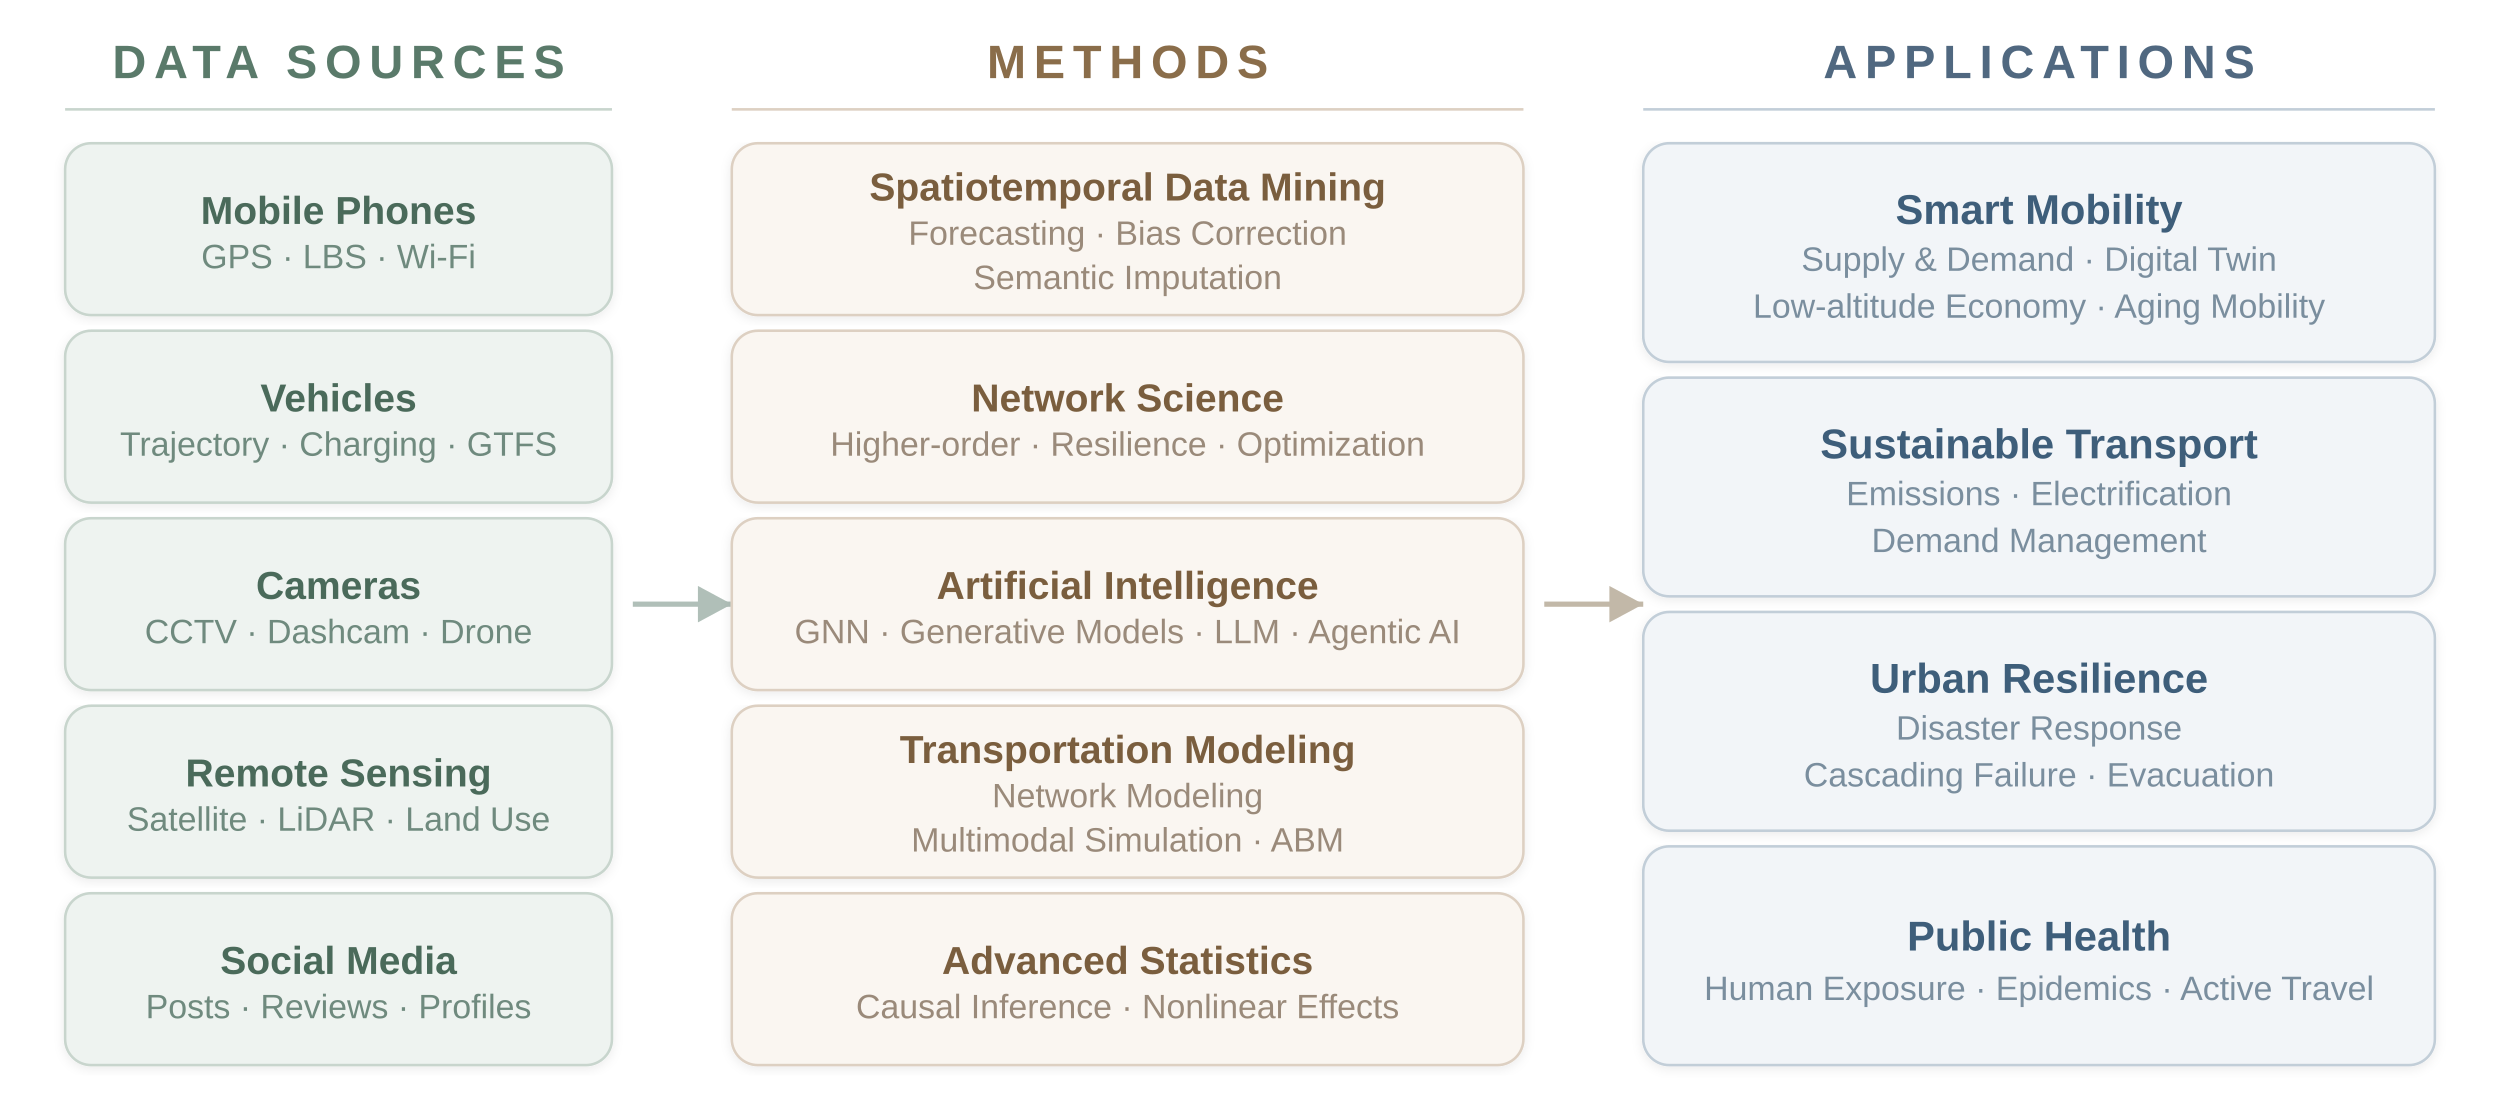
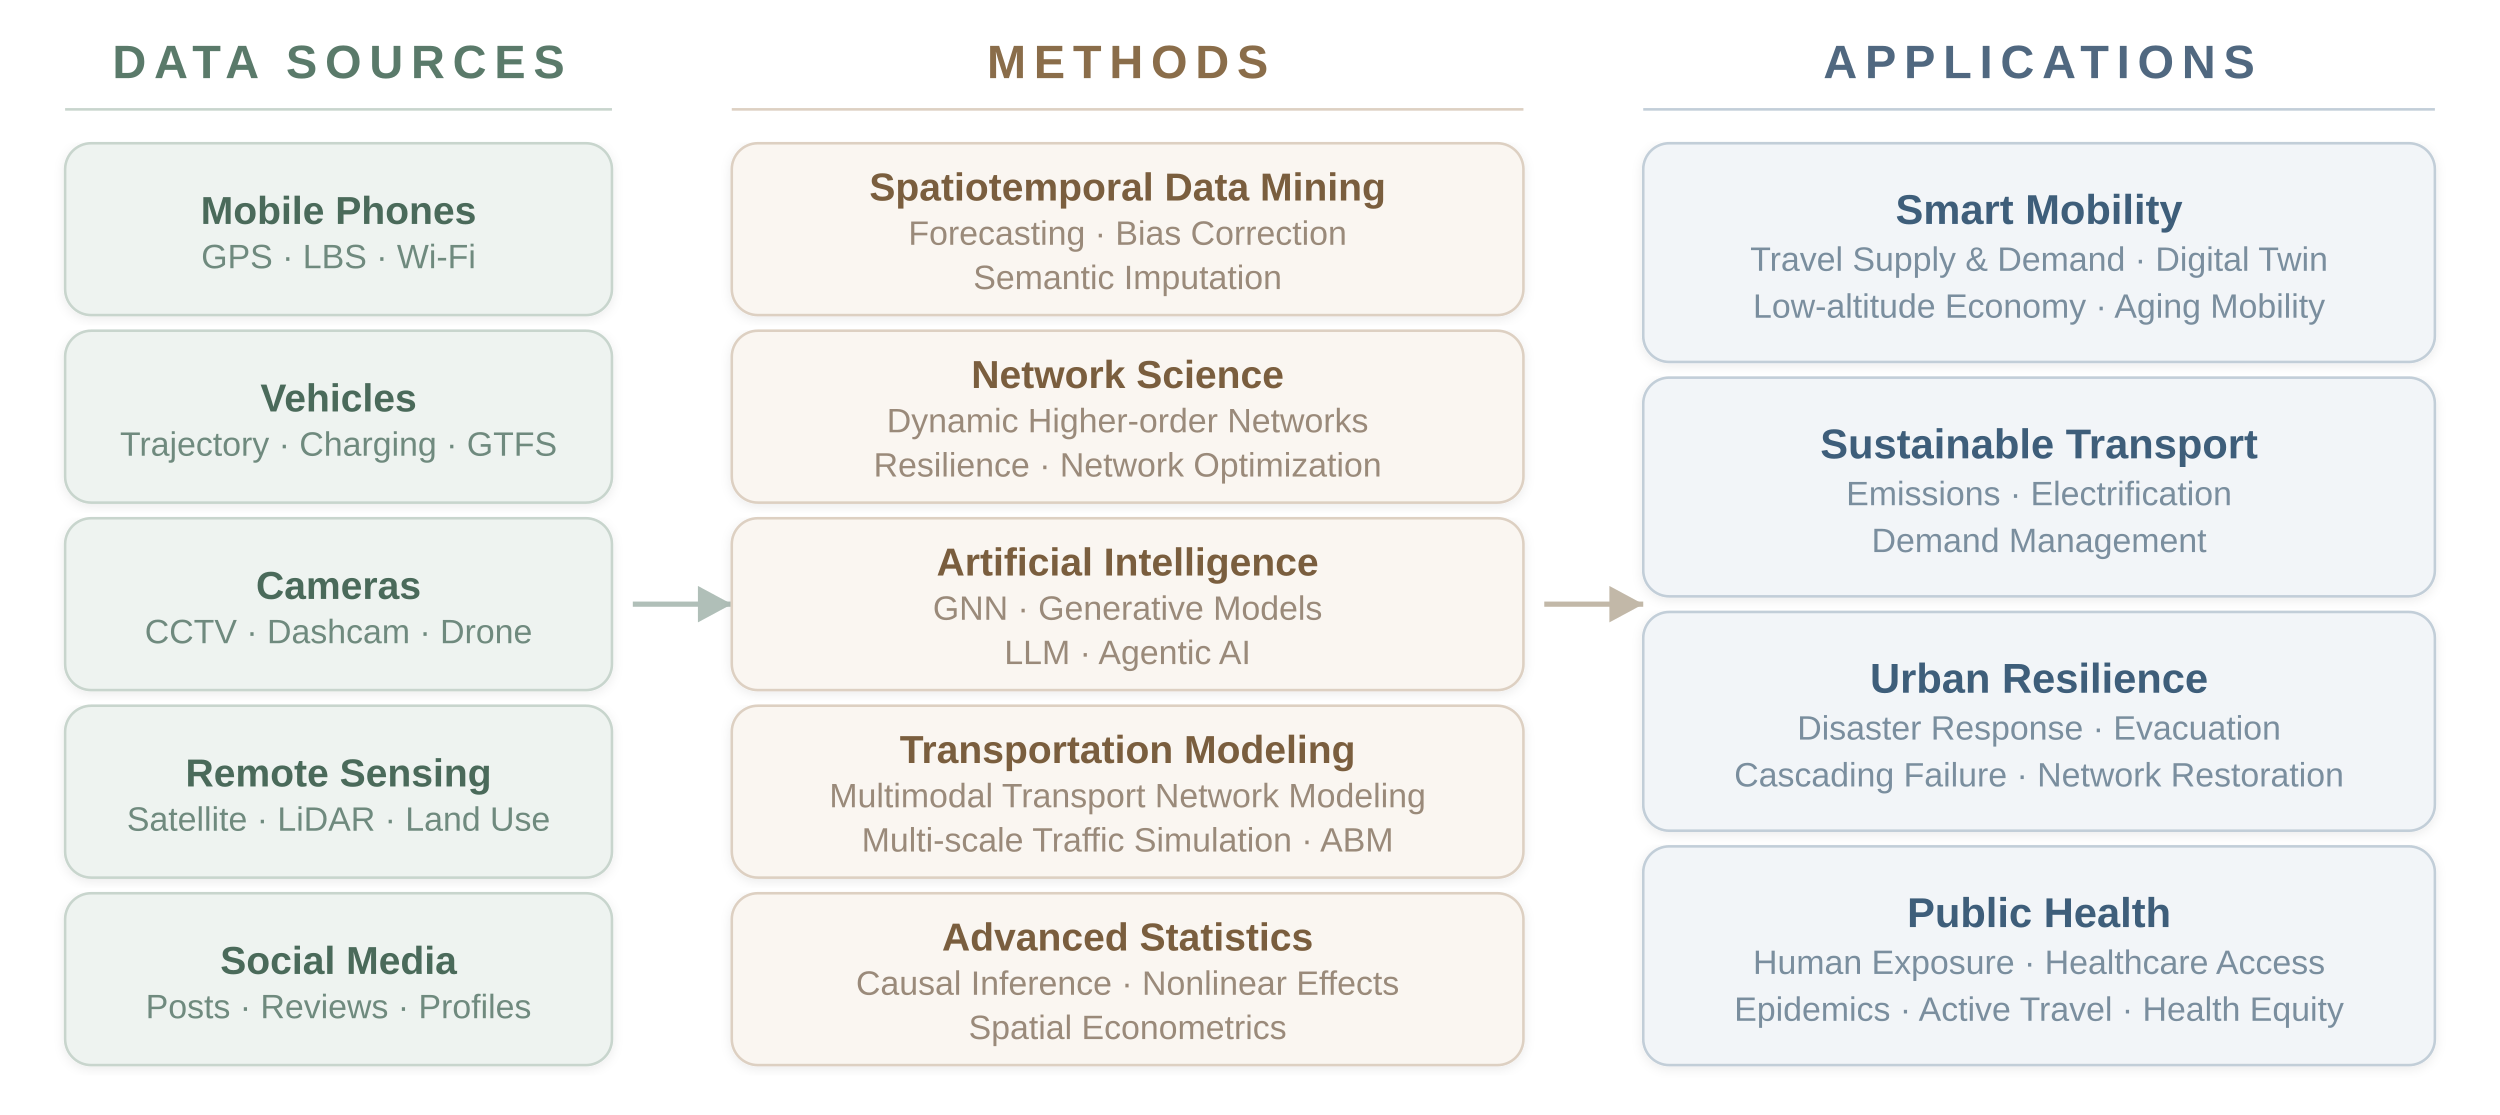
<svg xmlns="http://www.w3.org/2000/svg" viewBox="0 0 960 428" font-family="'Segoe UI', 'Helvetica Neue', Arial, sans-serif">
  <defs>
    <filter id="s" x="-2%" y="-2%" width="104%" height="108%">
      <feDropShadow dx="0" dy="1" stdDeviation="2" flood-opacity="0.08" />
    </filter>
  </defs>
  <text x="130" y="30" text-anchor="middle" fill="#5a7a6a" font-size="18" font-weight="700" letter-spacing="3">DATA SOURCES</text>
  <line x1="25" y1="42" x2="235" y2="42" stroke="#c8d5cd" stroke-width="1" />
  <rect x="25" y="55" width="210" height="66" rx="10" fill="#eef3f0" stroke="#c8d5cd" stroke-width="1" filter="url(#s)" />
  <text x="130" y="86" text-anchor="middle" fill="#4a6a5a" font-size="15" font-weight="700">Mobile Phones</text>
  <text x="130" y="103" text-anchor="middle" fill="#6f8a7e" font-size="13">GPS · LBS · Wi-Fi</text>
  <rect x="25" y="127" width="210" height="66" rx="10" fill="#eef3f0" stroke="#c8d5cd" stroke-width="1" filter="url(#s)" />
  <text x="130" y="158" text-anchor="middle" fill="#4a6a5a" font-size="15" font-weight="700">Vehicles</text>
  <text x="130" y="175" text-anchor="middle" fill="#6f8a7e" font-size="13">Trajectory · Charging · GTFS</text>
  <rect x="25" y="199" width="210" height="66" rx="10" fill="#eef3f0" stroke="#c8d5cd" stroke-width="1" filter="url(#s)" />
  <text x="130" y="230" text-anchor="middle" fill="#4a6a5a" font-size="15" font-weight="700">Cameras</text>
  <text x="130" y="247" text-anchor="middle" fill="#6f8a7e" font-size="13">CCTV · Dashcam · Drone</text>
  <rect x="25" y="271" width="210" height="66" rx="10" fill="#eef3f0" stroke="#c8d5cd" stroke-width="1" filter="url(#s)" />
  <text x="130" y="302" text-anchor="middle" fill="#4a6a5a" font-size="15" font-weight="700">Remote Sensing</text>
  <text x="130" y="319" text-anchor="middle" fill="#6f8a7e" font-size="13">Satellite · LiDAR · Land Use</text>
  <rect x="25" y="343" width="210" height="66" rx="10" fill="#eef3f0" stroke="#c8d5cd" stroke-width="1" filter="url(#s)" />
  <text x="130" y="374" text-anchor="middle" fill="#4a6a5a" font-size="15" font-weight="700">Social Media</text>
  <text x="130" y="391" text-anchor="middle" fill="#6f8a7e" font-size="13">Posts · Reviews · Profiles</text>
  <line x1="243" y1="232" x2="281" y2="232" stroke="#b0bfb8" stroke-width="2" />
  <polygon points="268,225 281,232 268,239" fill="#b0bfb8" />
  <text x="433" y="30" text-anchor="middle" fill="#8a6d4a" font-size="18" font-weight="700" letter-spacing="3">METHODS</text>
  <line x1="281" y1="42" x2="585" y2="42" stroke="#ddd0c2" stroke-width="1" />
  <rect x="281" y="55" width="304" height="66" rx="10" fill="#faf6f1" stroke="#ddd0c2" stroke-width="1" filter="url(#s)" />
  <text x="433" y="77" text-anchor="middle" fill="#7a5e3e" font-size="15" font-weight="700">Spatiotemporal Data Mining</text>
  <text x="433" y="94" text-anchor="middle" fill="#9a8a7a" font-size="13">Forecasting · Bias Correction</text>
  <text x="433" y="111" text-anchor="middle" fill="#9a8a7a" font-size="13">Semantic Imputation</text>
  <rect x="281" y="127" width="304" height="66" rx="10" fill="#faf6f1" stroke="#ddd0c2" stroke-width="1" filter="url(#s)" />
-   <text x="433" y="158" text-anchor="middle" fill="#7a5e3e" font-size="15" font-weight="700">Network Science</text>
-   <text x="433" y="175" text-anchor="middle" fill="#9a8a7a" font-size="13">Higher-order · Resilience · Optimization</text>
+   <text x="433" y="149" text-anchor="middle" fill="#7a5e3e" font-size="15" font-weight="700">Network Science</text>
+   <text x="433" y="166" text-anchor="middle" fill="#9a8a7a" font-size="13">Dynamic Higher-order Networks</text>
+   <text x="433" y="183" text-anchor="middle" fill="#9a8a7a" font-size="13">Resilience · Network Optimization</text>
  <rect x="281" y="199" width="304" height="66" rx="10" fill="#faf6f1" stroke="#ddd0c2" stroke-width="1" filter="url(#s)" />
-   <text x="433" y="230" text-anchor="middle" fill="#7a5e3e" font-size="15" font-weight="700">Artificial Intelligence</text>
-   <text x="433" y="247" text-anchor="middle" fill="#9a8a7a" font-size="13">GNN · Generative Models · LLM · Agentic AI</text>
+   <text x="433" y="221" text-anchor="middle" fill="#7a5e3e" font-size="15" font-weight="700">Artificial Intelligence</text>
+   <text x="433" y="238" text-anchor="middle" fill="#9a8a7a" font-size="13">GNN · Generative Models</text>
+   <text x="433" y="255" text-anchor="middle" fill="#9a8a7a" font-size="13">LLM · Agentic AI</text>
  <rect x="281" y="271" width="304" height="66" rx="10" fill="#faf6f1" stroke="#ddd0c2" stroke-width="1" filter="url(#s)" />
  <text x="433" y="293" text-anchor="middle" fill="#7a5e3e" font-size="15" font-weight="700">Transportation Modeling</text>
-   <text x="433" y="310" text-anchor="middle" fill="#9a8a7a" font-size="13">Network Modeling</text>
-   <text x="433" y="327" text-anchor="middle" fill="#9a8a7a" font-size="13">Multimodal Simulation · ABM</text>
+   <text x="433" y="310" text-anchor="middle" fill="#9a8a7a" font-size="13">Multimodal Transport Network Modeling</text>
+   <text x="433" y="327" text-anchor="middle" fill="#9a8a7a" font-size="13">Multi-scale Traffic Simulation · ABM</text>
  <rect x="281" y="343" width="304" height="66" rx="10" fill="#faf6f1" stroke="#ddd0c2" stroke-width="1" filter="url(#s)" />
-   <text x="433" y="374" text-anchor="middle" fill="#7a5e3e" font-size="15" font-weight="700">Advanced Statistics</text>
-   <text x="433" y="391" text-anchor="middle" fill="#9a8a7a" font-size="13">Causal Inference · Nonlinear Effects</text>
+   <text x="433" y="365" text-anchor="middle" fill="#7a5e3e" font-size="15" font-weight="700">Advanced Statistics</text>
+   <text x="433" y="382" text-anchor="middle" fill="#9a8a7a" font-size="13">Causal Inference · Nonlinear Effects</text>
+   <text x="433" y="399" text-anchor="middle" fill="#9a8a7a" font-size="13">Spatial Econometrics</text>
  <line x1="593" y1="232" x2="631" y2="232" stroke="#c2b8a8" stroke-width="2" />
  <polygon points="618,225 631,232 618,239" fill="#c2b8a8" />
  <text x="783" y="30" text-anchor="middle" fill="#506880" font-size="18" font-weight="700" letter-spacing="3">APPLICATIONS</text>
  <line x1="631" y1="42" x2="935" y2="42" stroke="#c2ced8" stroke-width="1" />
  <rect x="631" y="55" width="304" height="84" rx="10" fill="#f2f5f8" stroke="#c2ced8" stroke-width="1" filter="url(#s)" />
  <text x="783" y="86" text-anchor="middle" fill="#3e5e7a" font-size="16" font-weight="700">Smart Mobility</text>
-   <text x="783" y="104" text-anchor="middle" fill="#7a8e9e" font-size="13">Supply &amp; Demand · Digital Twin</text>
+   <text x="783" y="104" text-anchor="middle" fill="#7a8e9e" font-size="13">Travel Supply &amp; Demand · Digital Twin</text>
  <text x="783" y="122" text-anchor="middle" fill="#7a8e9e" font-size="13">Low-altitude Economy · Aging Mobility</text>
  <rect x="631" y="145" width="304" height="84" rx="10" fill="#f2f5f8" stroke="#c2ced8" stroke-width="1" filter="url(#s)" />
  <text x="783" y="176" text-anchor="middle" fill="#3e5e7a" font-size="16" font-weight="700">Sustainable Transport</text>
  <text x="783" y="194" text-anchor="middle" fill="#7a8e9e" font-size="13">Emissions · Electrification</text>
  <text x="783" y="212" text-anchor="middle" fill="#7a8e9e" font-size="13">Demand Management</text>
  <rect x="631" y="235" width="304" height="84" rx="10" fill="#f2f5f8" stroke="#c2ced8" stroke-width="1" filter="url(#s)" />
  <text x="783" y="266" text-anchor="middle" fill="#3e5e7a" font-size="16" font-weight="700">Urban Resilience</text>
-   <text x="783" y="284" text-anchor="middle" fill="#7a8e9e" font-size="13">Disaster Response</text>
-   <text x="783" y="302" text-anchor="middle" fill="#7a8e9e" font-size="13">Cascading Failure · Evacuation</text>
+   <text x="783" y="284" text-anchor="middle" fill="#7a8e9e" font-size="13">Disaster Response · Evacuation</text>
+   <text x="783" y="302" text-anchor="middle" fill="#7a8e9e" font-size="13">Cascading Failure · Network Restoration</text>
  <rect x="631" y="325" width="304" height="84" rx="10" fill="#f2f5f8" stroke="#c2ced8" stroke-width="1" filter="url(#s)" />
-   <text x="783" y="365" text-anchor="middle" fill="#3e5e7a" font-size="16" font-weight="700">Public Health</text>
-   <text x="783" y="384" text-anchor="middle" fill="#7a8e9e" font-size="13">Human Exposure · Epidemics · Active Travel</text>
+   <text x="783" y="356" text-anchor="middle" fill="#3e5e7a" font-size="16" font-weight="700">Public Health</text>
+   <text x="783" y="374" text-anchor="middle" fill="#7a8e9e" font-size="13">Human Exposure · Healthcare Access</text>
+   <text x="783" y="392" text-anchor="middle" fill="#7a8e9e" font-size="13">Epidemics · Active Travel · Health Equity</text>
</svg>
